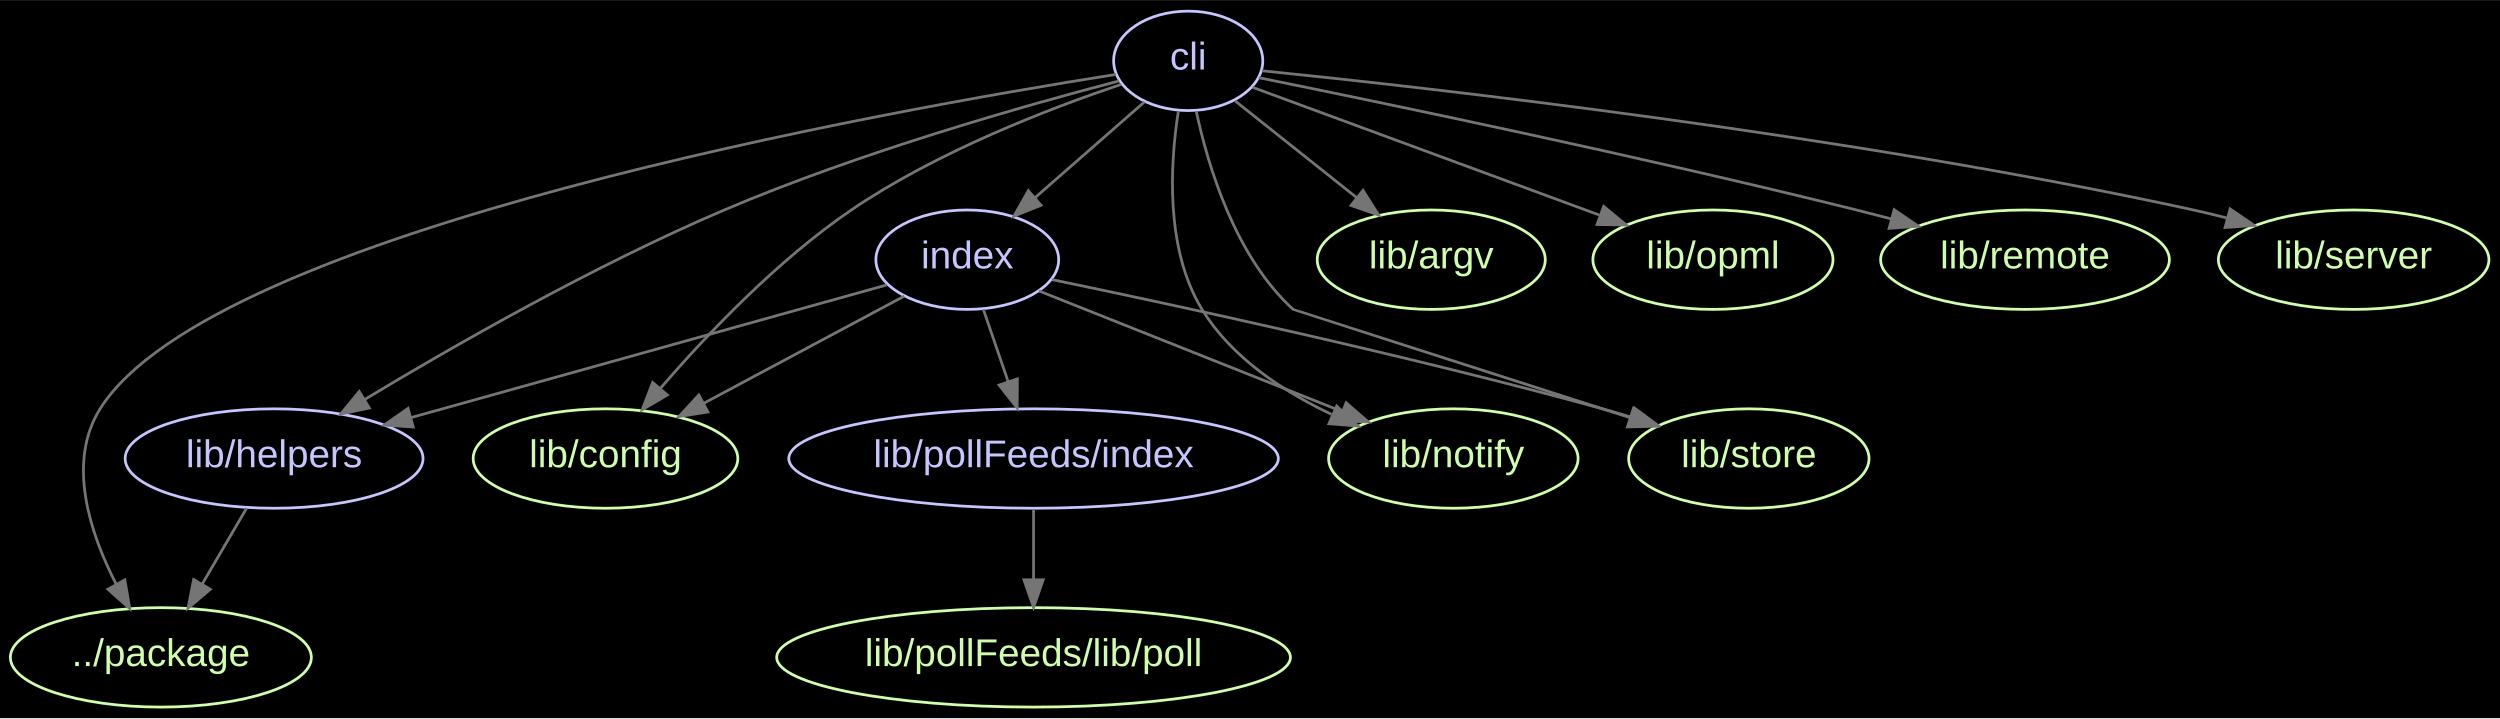
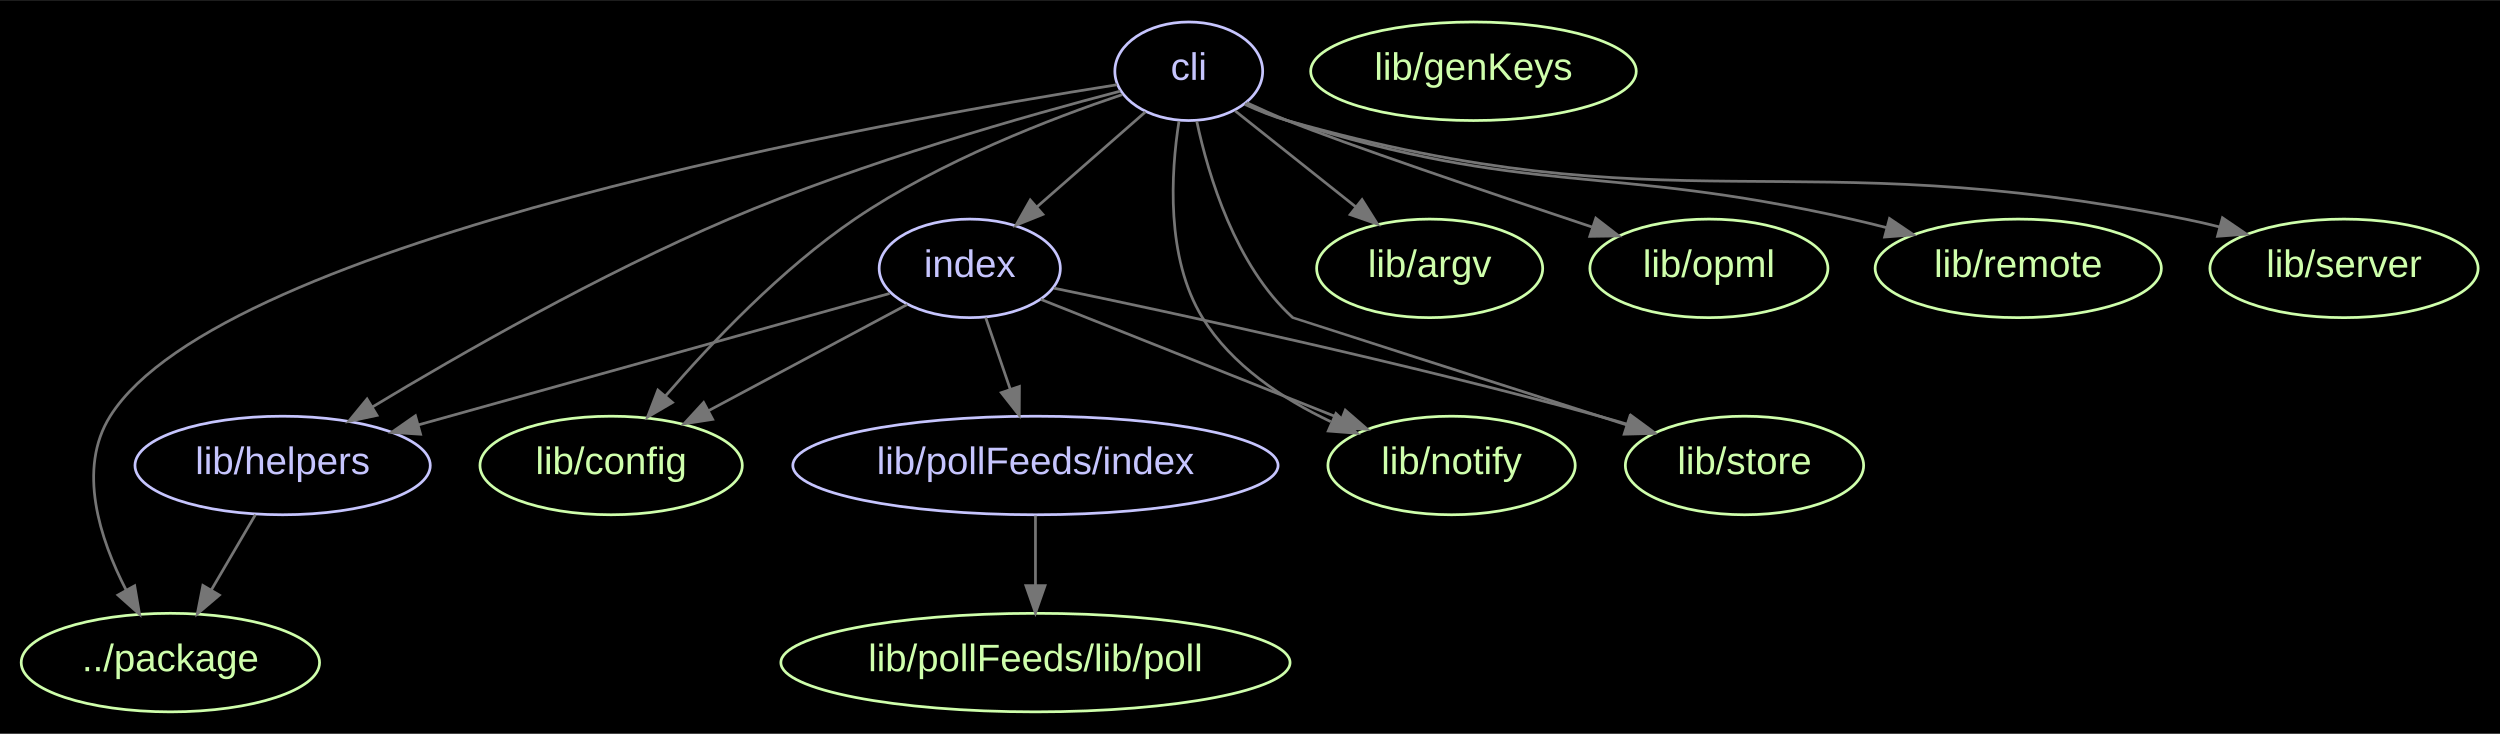
- <svg xmlns="http://www.w3.org/2000/svg" width="905pt" height="260pt" viewBox="0.00 0.00 905.24 260.00">
-   <g id="graph0" class="graph" transform="scale(1 1) rotate(0) translate(4 256)">
-     <polygon fill="#000000" stroke="none" points="-4,4 -4,-256 901.24,-256 901.24,4 -4,4" />
+ <svg xmlns="http://www.w3.org/2000/svg" width="913pt" height="268pt" viewBox="0.00 0.00 913.22 267.98">
+   <g id="graph0" class="graph" transform="scale(1 1) rotate(0) translate(7.992 259.992)">
+     <polygon fill="#000000" stroke="none" points="-7.992,7.992 -7.992,-259.992 905.232,-259.992 905.232,7.992 -7.992,7.992" />
    <g id="node1" class="node">
      <ellipse fill="none" stroke="#cfffac" cx="54.247" cy="-18" rx="54.495" ry="18" />
      <text text-anchor="middle" x="54.247" y="-14.849" font-family="Arial" font-size="14.00" fill="#cfffac">../package</text>
    </g>
    <g id="node2" class="node">
      <ellipse fill="none" stroke="#c6c5fe" cx="426.247" cy="-234" rx="27" ry="18" />
      <text text-anchor="middle" x="426.247" y="-230.849" font-family="Arial" font-size="14.00" fill="#c6c5fe">cli</text>
    </g>
    <g id="edge1" class="edge">
      <path fill="none" stroke="#757575" d="M400.071,-229.084C318.649,-216.283 72.865,-172.74 32.247,-108 20.162,-88.739 28.417,-63.258 38.073,-44.498" />
      <polygon fill="#757575" stroke="#757575" points="41.204,-46.069 42.996,-35.627 35.083,-42.673 41.204,-46.069" />
    </g>
    <g id="node3" class="node">
      <ellipse fill="none" stroke="#c6c5fe" cx="346.247" cy="-162" rx="33.09" ry="18" />
      <text text-anchor="middle" x="346.247" y="-158.849" font-family="Arial" font-size="14.00" fill="#c6c5fe">index</text>
    </g>
    <g id="edge2" class="edge">
      <path fill="none" stroke="#757575" d="M410.441,-219.17C399.129,-209.272 383.68,-195.754 370.773,-184.46" />
      <polygon fill="#757575" stroke="#757575" points="372.955,-181.719 363.124,-177.768 368.345,-186.987 372.955,-181.719" />
    </g>
    <g id="node4" class="node">
      <ellipse fill="none" stroke="#cfffac" cx="514.247" cy="-162" rx="41.288" ry="18" />
      <text text-anchor="middle" x="514.247" y="-158.849" font-family="Arial" font-size="14.00" fill="#cfffac">lib/argv</text>
    </g>
    <g id="edge3" class="edge">
      <path fill="none" stroke="#757575" d="M443.214,-219.503C455.656,-209.606 472.806,-195.964 487.137,-184.564" />
      <polygon fill="#757575" stroke="#757575" points="489.546,-187.121 495.193,-178.157 485.188,-181.643 489.546,-187.121" />
    </g>
    <g id="node5" class="node">
      <ellipse fill="none" stroke="#cfffac" cx="215.247" cy="-90" rx="47.915" ry="18" />
      <text text-anchor="middle" x="215.247" y="-86.849" font-family="Arial" font-size="14.00" fill="#cfffac">lib/config</text>
    </g>
    <g id="edge4" class="edge">
      <path fill="none" stroke="#757575" d="M401.963,-225.484C376.316,-216.875 335.364,-201.18 304.247,-180 277.534,-161.818 251.986,-134.945 235.17,-115.489" />
      <polygon fill="#757575" stroke="#757575" points="237.658,-113.011 228.52,-107.651 232.321,-117.54 237.658,-113.011" />
    </g>
    <g id="node6" class="node">
      <ellipse fill="none" stroke="#c6c5fe" cx="95.247" cy="-90" rx="53.936" ry="18" />
      <text text-anchor="middle" x="95.247" y="-86.849" font-family="Arial" font-size="14.00" fill="#c6c5fe">lib/helpers</text>
    </g>
    <g id="edge5" class="edge">
      <path fill="none" stroke="#757575" d="M401.222,-226.739C367.913,-218.04 307.487,-200.975 258.247,-180 211.34,-160.019 160.188,-130.764 127.933,-111.316" />
      <polygon fill="#757575" stroke="#757575" points="129.72,-108.306 119.356,-106.107 126.086,-114.289 129.72,-108.306" />
    </g>
    <g id="node7" class="node">
      <ellipse fill="none" stroke="#cfffac" cx="522.247" cy="-90" rx="45.171" ry="18" />
      <text text-anchor="middle" x="522.247" y="-86.849" font-family="Arial" font-size="14.00" fill="#cfffac">lib/notify</text>
    </g>
    <g id="edge6" class="edge">
      <path fill="none" stroke="#757575" d="M422.689,-215.856C419.707,-196.823 417.824,-165.904 431.247,-144 441.886,-126.638 460.492,-114.351 478.119,-106.01" />
      <polygon fill="#757575" stroke="#757575" points="480.008,-109.003 487.754,-101.775 477.191,-102.595 480.008,-109.003" />
    </g>
    <g id="node8" class="node">
      <ellipse fill="none" stroke="#cfffac" cx="616.247" cy="-162" rx="43.475" ry="18" />
      <text text-anchor="middle" x="616.247" y="-158.849" font-family="Arial" font-size="14.00" fill="#cfffac">lib/opml</text>
    </g>
    <g id="edge7" class="edge">
-       <path fill="none" stroke="#757575" d="M449.545,-224.417C480.745,-212.922 536.615,-192.338 575.014,-178.191" />
-       <polygon fill="#757575" stroke="#757575" points="576.685,-181.305 584.859,-174.564 574.265,-174.737 576.685,-181.305" />
+       <path fill="none" stroke="#757575" d="M447.395,-222.541C452.231,-220.282 457.381,-217.979 462.247,-216 482.683,-207.687 535.43,-189.815 573.501,-177.126" />
+       <polygon fill="#757575" stroke="#757575" points="574.938,-180.337 583.322,-173.859 572.729,-173.695 574.938,-180.337" />
    </g>
    <g id="node9" class="node">
      <ellipse fill="none" stroke="#cfffac" cx="729.247" cy="-162" rx="52.28" ry="18" />
      <text text-anchor="middle" x="729.247" y="-158.849" font-family="Arial" font-size="14.00" fill="#cfffac">lib/remote</text>
    </g>
    <g id="edge8" class="edge">
-       <path fill="none" stroke="#757575" d="M451.791,-227.898C496.048,-218.948 589.778,-199.511 668.247,-180 672.328,-178.985 676.551,-177.894 680.783,-176.773" />
-       <polygon fill="#757575" stroke="#757575" points="681.868,-180.105 690.61,-174.12 680.044,-173.347 681.868,-180.105" />
+       <path fill="none" stroke="#757575" d="M446.804,-222.137C451.758,-219.845 457.108,-217.63 462.247,-216 550.842,-187.904 577.593,-200.501 668.247,-180 672.409,-179.059 676.711,-178.012 681.015,-176.914" />
+       <polygon fill="#757575" stroke="#757575" points="682.219,-180.216 690.996,-174.282 680.434,-173.447 682.219,-180.216" />
    </g>
    <g id="node10" class="node">
      <ellipse fill="none" stroke="#cfffac" cx="848.247" cy="-162" rx="48.985" ry="18" />
      <text text-anchor="middle" x="848.247" y="-158.849" font-family="Arial" font-size="14.00" fill="#cfffac">lib/server</text>
    </g>
    <g id="edge9" class="edge">
-       <path fill="none" stroke="#757575" d="M452.967,-230.41C513.485,-224.262 665.462,-207.231 790.247,-180 794.171,-179.144 798.219,-178.163 802.266,-177.115" />
-       <polygon fill="#757575" stroke="#757575" points="803.518,-180.402 812.25,-174.402 801.682,-173.647 803.518,-180.402" />
+       <path fill="none" stroke="#757575" d="M446.732,-221.898C451.69,-219.616 457.059,-217.465 462.247,-216 603.38,-176.142 646.436,-208.736 790.247,-180 794.356,-179.179 798.595,-178.2 802.823,-177.133" />
+       <polygon fill="#757575" stroke="#757575" points="803.847,-180.482 812.602,-174.515 802.037,-173.72 803.847,-180.482" />
    </g>
    <g id="node11" class="node">
      <ellipse fill="none" stroke="#cfffac" cx="629.247" cy="-90" rx="43.524" ry="18" />
      <text text-anchor="middle" x="629.247" y="-86.849" font-family="Arial" font-size="14.00" fill="#cfffac">lib/store</text>
    </g>
    <g id="edge10" class="edge">
      <path fill="none" stroke="#757575" d="M429.159,-215.776C433.422,-195.786 443.261,-163.125 464.247,-144 464.321,-143.933 537.289,-120.509 586.152,-104.828" />
      <polygon fill="#757575" stroke="#757575" points="587.424,-108.096 595.876,-101.707 585.285,-101.43 587.424,-108.096" />
    </g>
    <g id="edge11" class="edge">
      <path fill="none" stroke="#757575" d="M323.428,-148.807C303.367,-138.087 273.843,-122.311 250.705,-109.947" />
      <polygon fill="#757575" stroke="#757575" points="252.335,-106.85 241.865,-105.224 249.035,-113.023 252.335,-106.85" />
    </g>
    <g id="edge12" class="edge">
      <path fill="none" stroke="#757575" d="M316.963,-152.833C274.773,-141.067 196.326,-119.189 144.96,-104.864" />
      <polygon fill="#757575" stroke="#757575" points="145.639,-101.42 135.066,-102.105 143.758,-108.163 145.639,-101.42" />
    </g>
    <g id="edge13" class="edge">
      <path fill="none" stroke="#757575" d="M372.216,-150.671C401.11,-139.179 448.156,-120.468 481.864,-107.061" />
      <polygon fill="#757575" stroke="#757575" points="483.428,-110.206 491.426,-103.258 480.841,-103.702 483.428,-110.206" />
    </g>
    <g id="edge15" class="edge">
      <path fill="none" stroke="#757575" d="M376.959,-154.78C421.255,-145.615 505.525,-127.454 576.247,-108 579.61,-107.075 583.078,-106.073 586.555,-105.034" />
      <polygon fill="#757575" stroke="#757575" points="587.765,-108.323 596.297,-102.041 585.71,-101.632 587.765,-108.323" />
    </g>
    <g id="node12" class="node">
      <ellipse fill="none" stroke="#c6c5fe" cx="370.247" cy="-90" rx="88.627" ry="18" />
      <text text-anchor="middle" x="370.247" y="-86.849" font-family="Arial" font-size="14.00" fill="#c6c5fe">lib/pollFeeds/index</text>
    </g>
    <g id="edge14" class="edge">
      <path fill="none" stroke="#757575" d="M352.057,-144.055C354.758,-136.176 358.035,-126.617 361.06,-117.794" />
      <polygon fill="#757575" stroke="#757575" points="364.391,-118.87 364.324,-108.275 357.77,-116.6 364.391,-118.87" />
    </g>
    <g id="edge16" class="edge">
      <path fill="none" stroke="#757575" d="M85.322,-72.055C80.487,-63.801 74.572,-53.701 69.205,-44.538" />
      <polygon fill="#757575" stroke="#757575" points="72.155,-42.649 64.08,-35.789 66.114,-46.187 72.155,-42.649" />
    </g>
-     <g id="node13" class="node">
+     <g id="node14" class="node">
      <ellipse fill="none" stroke="#cfffac" cx="370.247" cy="-18" rx="93" ry="18" />
      <text text-anchor="middle" x="370.247" y="-14.849" font-family="Arial" font-size="14.00" fill="#cfffac">lib/pollFeeds/lib/poll</text>
    </g>
    <g id="edge17" class="edge">
      <path fill="none" stroke="#757575" d="M370.247,-71.697C370.247,-63.983 370.247,-54.712 370.247,-46.112" />
      <polygon fill="#757575" stroke="#757575" points="373.747,-46.104 370.247,-36.104 366.747,-46.104 373.747,-46.104" />
    </g>
+     <g id="node13" class="node">
+       <ellipse fill="none" stroke="#cfffac" cx="530.247" cy="-234" rx="59.465" ry="18" />
+       <text text-anchor="middle" x="530.247" y="-230.849" font-family="Arial" font-size="14.00" fill="#cfffac">lib/genKeys</text>
+     </g>
  </g>
</svg>
